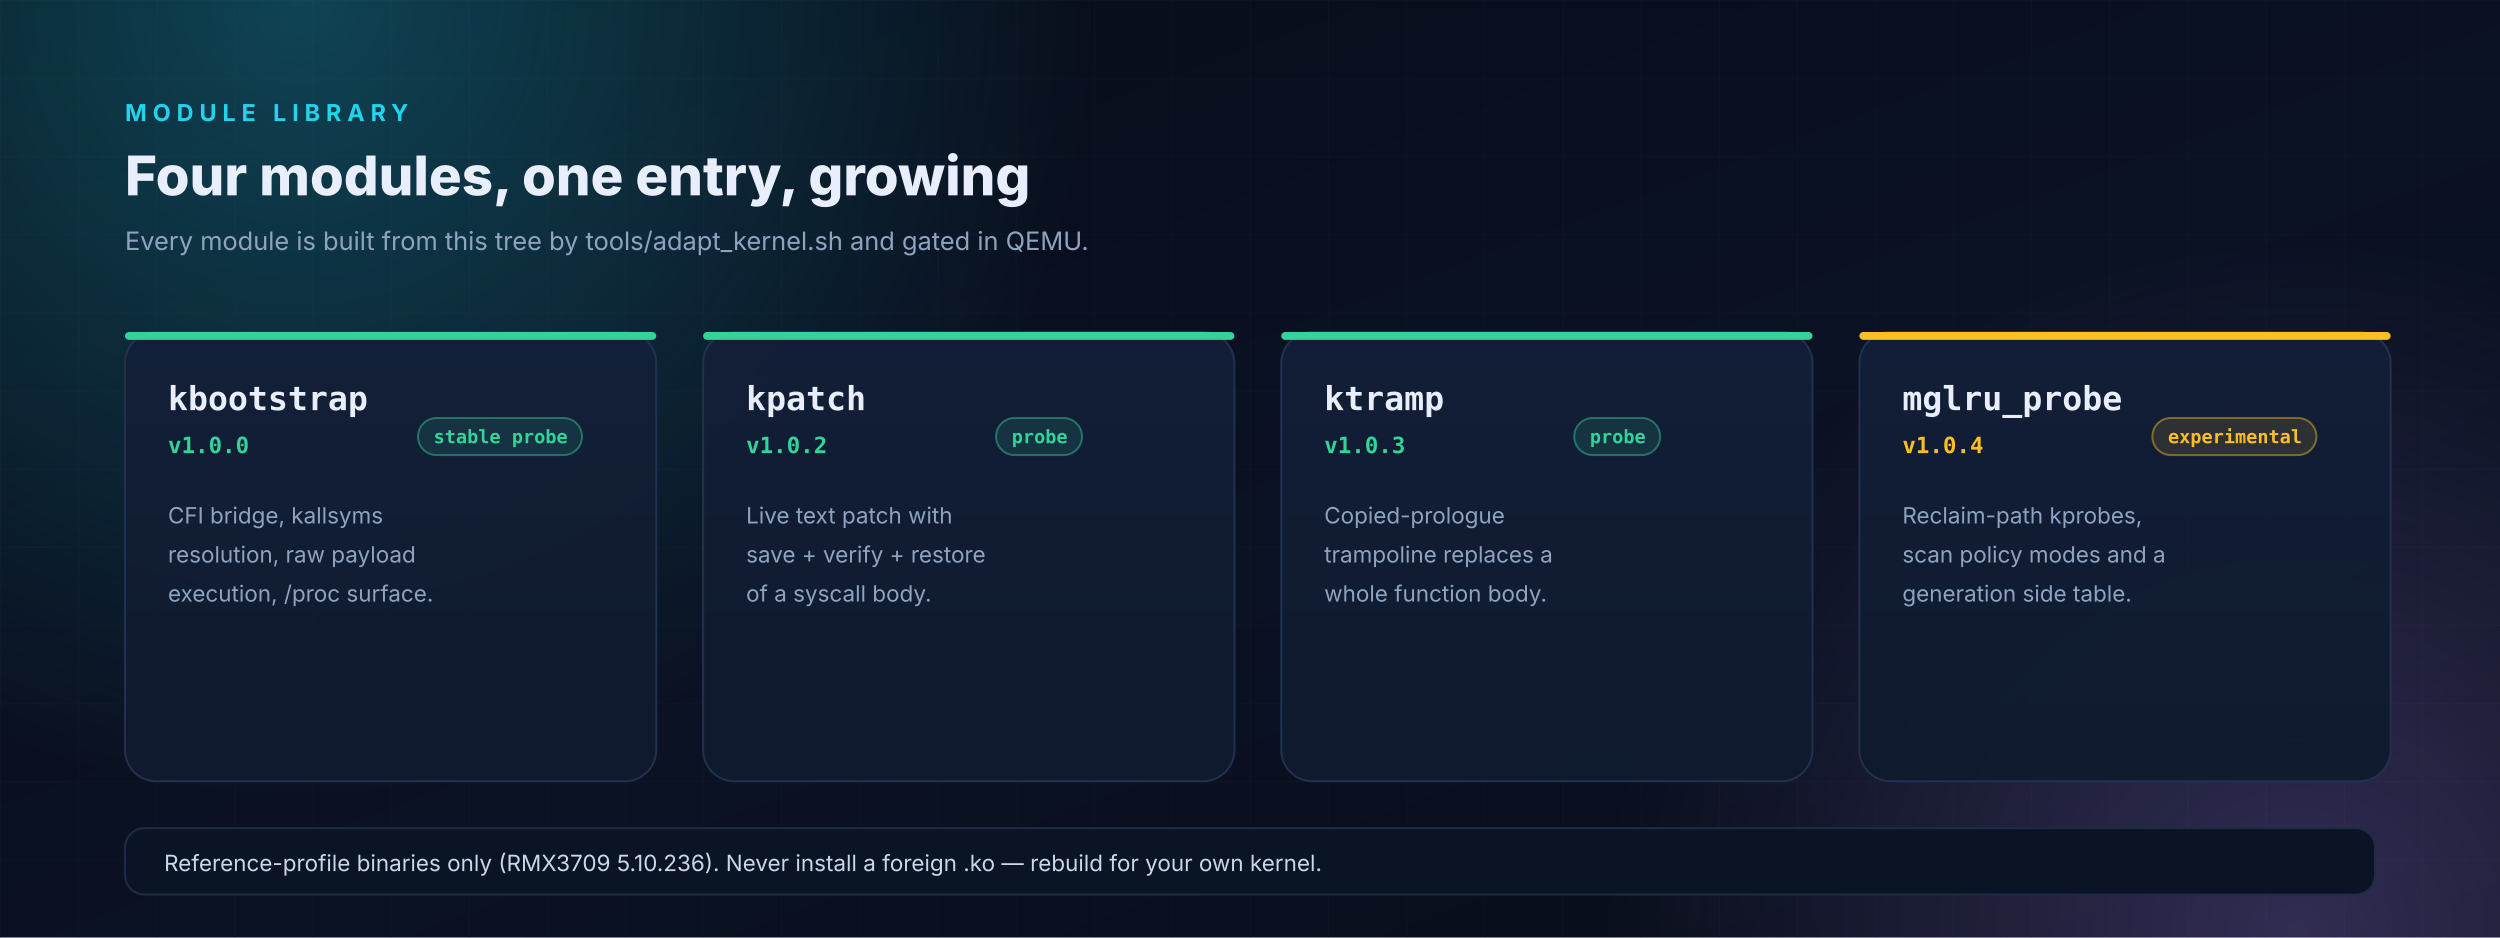
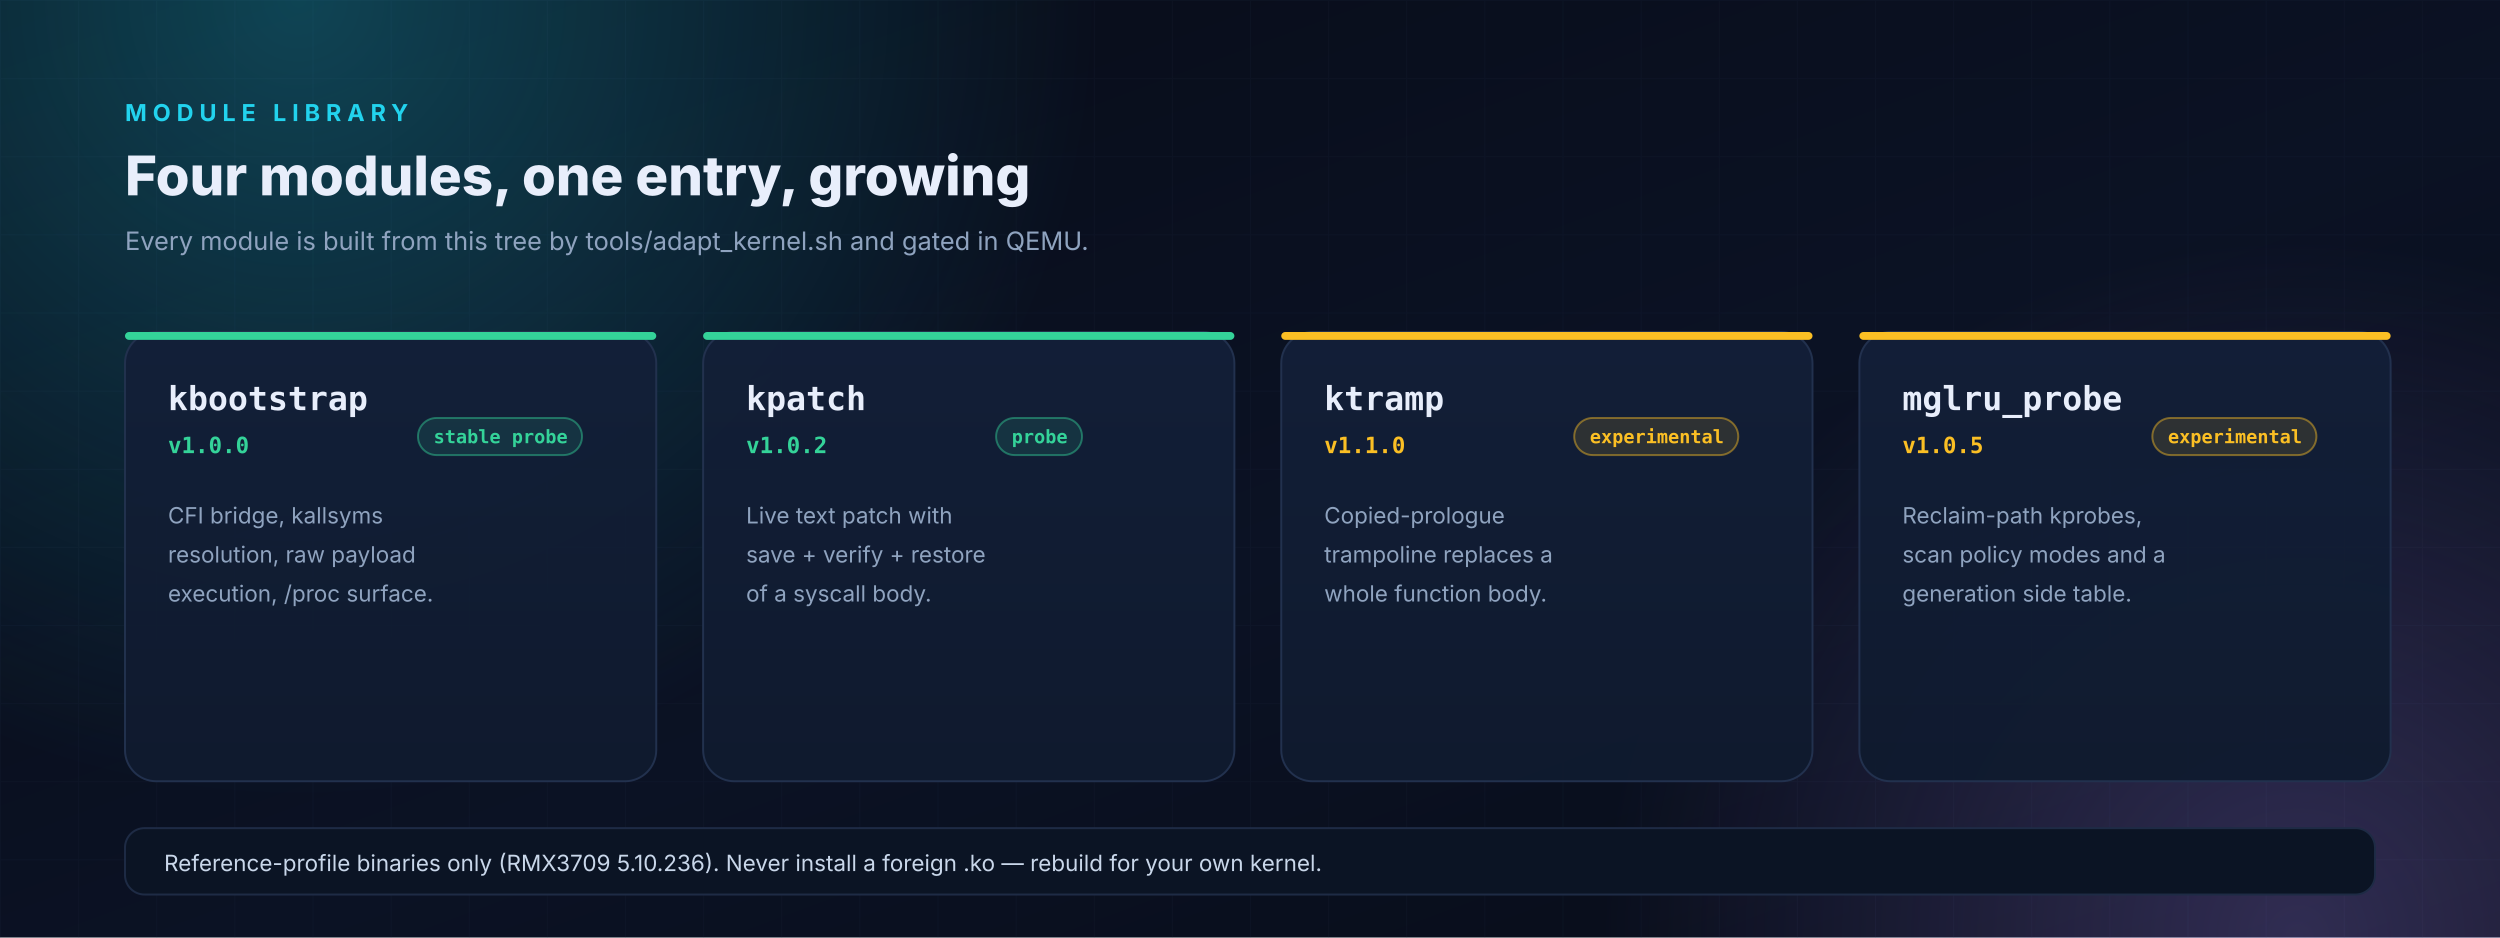
<svg xmlns="http://www.w3.org/2000/svg" width="1280" height="480" viewBox="0 0 1280 480" role="img" aria-labelledby="t d">
  <defs>
    <linearGradient id="bg" x1="0" y1="0" x2="1" y2="1">
      <stop offset="0" stop-color="#070b16" />
      <stop offset="55%" stop-color="#0b1224" />
      <stop offset="100%" stop-color="#070b16" />
    </linearGradient>
    <linearGradient id="accent" x1="0" y1="0" x2="1" y2="0">
      <stop offset="0" stop-color="#22d3ee" />
      <stop offset="100%" stop-color="#a78bfa" />
    </linearGradient>
    <linearGradient id="cardg" x1="0" y1="0" x2="0" y2="1">
      <stop offset="0" stop-color="#121f38" stop-opacity="0.95" />
      <stop offset="100%" stop-color="#0f1a2e" stop-opacity="0.95" />
    </linearGradient>
    <radialGradient id="glowc">
      <stop offset="0" stop-color="#22d3ee" stop-opacity="0.28" />
      <stop offset="100%" stop-color="#22d3ee" stop-opacity="0" />
    </radialGradient>
    <radialGradient id="glowv">
      <stop offset="0" stop-color="#a78bfa" stop-opacity="0.26" />
      <stop offset="100%" stop-color="#a78bfa" stop-opacity="0" />
    </radialGradient>
    <pattern id="grid" width="40" height="40" patternUnits="userSpaceOnUse">
      <path d="M40 0H0V40" fill="none" stroke="#1b2740" stroke-width="1" stroke-opacity="0.5" />
    </pattern>
    <marker id="arw" viewBox="0 0 10 10" refX="9" refY="5" markerWidth="7" markerHeight="7" orient="auto-start-reverse">
      <path d="M0 0 L10 5 L0 10 z" fill="#8fa3bf" />
    </marker>
    <filter id="soft" x="-20%" y="-20%" width="140%" height="140%">
      <feDropShadow dx="0" dy="6" stdDeviation="10" flood-color="#000" flood-opacity="0.35" />
    </filter>
  </defs>
  <rect width="1280" height="480" fill="url(#bg)" />
  <rect width="1280" height="480" fill="url(#grid)" opacity="0.35" />
  <circle cx="153" cy="0" r="409" fill="url(#glowc)" />
  <circle cx="1177" cy="480" r="358" fill="url(#glowv)" />
  <text x="64" y="62" font-family="'Inter','Segoe UI',Roboto,Helvetica,Arial,sans-serif" font-size="12" fill="#22d3ee" font-weight="700" letter-spacing="3">MODULE LIBRARY</text>
  <text x="64" y="100" font-family="'Inter','Segoe UI',Roboto,Helvetica,Arial,sans-serif" font-size="28" fill="#e8eefb" font-weight="800">Four modules, one entry, growing</text>
  <text x="64" y="128" font-family="'Inter','Segoe UI',Roboto,Helvetica,Arial,sans-serif" font-size="13" fill="#8fa3bf" font-weight="400">Every module is built from this tree by tools/adapt_kernel.sh and gated in QEMU.</text>
  <rect x="64" y="170" width="272" height="230" rx="16" fill="url(#cardg)" stroke="#22314e" stroke-width="1" />
  <rect x="64" y="170" width="272" height="4" rx="2" fill="#34d399" />
  <text x="86" y="210" font-family="'JetBrains Mono','SFMono-Regular',ui-monospace,Menlo,Consolas,monospace" font-size="17" fill="#e8eefb" font-weight="700">kbootstrap</text>
  <text x="86" y="232" font-family="'JetBrains Mono','SFMono-Regular',ui-monospace,Menlo,Consolas,monospace" font-size="11.5" fill="#34d399" font-weight="600">v1.0.0</text>
  <rect x="214" y="214" width="84" height="19" rx="9.5" fill="#34d399" fill-opacity="0.12" stroke="#34d399" stroke-opacity="0.45" />
  <text x="222" y="226.92" font-family="'JetBrains Mono','SFMono-Regular',ui-monospace,Menlo,Consolas,monospace" font-size="9.5" fill="#34d399" font-weight="600">stable probe</text>
  <text x="86" y="268" font-family="'Inter','Segoe UI',Roboto,Helvetica,Arial,sans-serif" font-size="11.5" fill="#8fa3bf" font-weight="400">CFI bridge, kallsyms</text>
  <text x="86" y="288" font-family="'Inter','Segoe UI',Roboto,Helvetica,Arial,sans-serif" font-size="11.5" fill="#8fa3bf" font-weight="400">resolution, raw payload</text>
  <text x="86" y="308" font-family="'Inter','Segoe UI',Roboto,Helvetica,Arial,sans-serif" font-size="11.5" fill="#8fa3bf" font-weight="400">execution, /proc surface.</text>
  <rect x="360" y="170" width="272" height="230" rx="16" fill="url(#cardg)" stroke="#22314e" stroke-width="1" />
  <rect x="360" y="170" width="272" height="4" rx="2" fill="#34d399" />
  <text x="382" y="210" font-family="'JetBrains Mono','SFMono-Regular',ui-monospace,Menlo,Consolas,monospace" font-size="17" fill="#e8eefb" font-weight="700">kpatch</text>
  <text x="382" y="232" font-family="'JetBrains Mono','SFMono-Regular',ui-monospace,Menlo,Consolas,monospace" font-size="11.5" fill="#34d399" font-weight="600">v1.0.2</text>
  <rect x="510" y="214" width="44" height="19" rx="9.5" fill="#34d399" fill-opacity="0.12" stroke="#34d399" stroke-opacity="0.45" />
  <text x="518" y="226.92" font-family="'JetBrains Mono','SFMono-Regular',ui-monospace,Menlo,Consolas,monospace" font-size="9.5" fill="#34d399" font-weight="600">probe</text>
  <text x="382" y="268" font-family="'Inter','Segoe UI',Roboto,Helvetica,Arial,sans-serif" font-size="11.5" fill="#8fa3bf" font-weight="400">Live text patch with</text>
  <text x="382" y="288" font-family="'Inter','Segoe UI',Roboto,Helvetica,Arial,sans-serif" font-size="11.5" fill="#8fa3bf" font-weight="400">save + verify + restore</text>
  <text x="382" y="308" font-family="'Inter','Segoe UI',Roboto,Helvetica,Arial,sans-serif" font-size="11.5" fill="#8fa3bf" font-weight="400">of a syscall body.</text>
  <rect x="656" y="170" width="272" height="230" rx="16" fill="url(#cardg)" stroke="#22314e" stroke-width="1" />
-   <rect x="656" y="170" width="272" height="4" rx="2" fill="#34d399" />
+   <rect x="656" y="170" width="272" height="4" rx="2" fill="#fbbf24" />
  <text x="678" y="210" font-family="'JetBrains Mono','SFMono-Regular',ui-monospace,Menlo,Consolas,monospace" font-size="17" fill="#e8eefb" font-weight="700">ktramp</text>
-   <text x="678" y="232" font-family="'JetBrains Mono','SFMono-Regular',ui-monospace,Menlo,Consolas,monospace" font-size="11.5" fill="#34d399" font-weight="600">v1.0.3</text>
-   <rect x="806" y="214" width="44" height="19" rx="9.5" fill="#34d399" fill-opacity="0.12" stroke="#34d399" stroke-opacity="0.45" />
-   <text x="814" y="226.92" font-family="'JetBrains Mono','SFMono-Regular',ui-monospace,Menlo,Consolas,monospace" font-size="9.5" fill="#34d399" font-weight="600">probe</text>
+   <text x="678" y="232" font-family="'JetBrains Mono','SFMono-Regular',ui-monospace,Menlo,Consolas,monospace" font-size="11.5" fill="#fbbf24" font-weight="600">v1.1.0</text>
+   <rect x="806" y="214" width="84" height="19" rx="9.5" fill="#fbbf24" fill-opacity="0.12" stroke="#fbbf24" stroke-opacity="0.45" />
+   <text x="814" y="226.92" font-family="'JetBrains Mono','SFMono-Regular',ui-monospace,Menlo,Consolas,monospace" font-size="9.5" fill="#fbbf24" font-weight="600">experimental</text>
  <text x="678" y="268" font-family="'Inter','Segoe UI',Roboto,Helvetica,Arial,sans-serif" font-size="11.5" fill="#8fa3bf" font-weight="400">Copied-prologue</text>
  <text x="678" y="288" font-family="'Inter','Segoe UI',Roboto,Helvetica,Arial,sans-serif" font-size="11.5" fill="#8fa3bf" font-weight="400">trampoline replaces a</text>
  <text x="678" y="308" font-family="'Inter','Segoe UI',Roboto,Helvetica,Arial,sans-serif" font-size="11.5" fill="#8fa3bf" font-weight="400">whole function body.</text>
  <rect x="952" y="170" width="272" height="230" rx="16" fill="url(#cardg)" stroke="#22314e" stroke-width="1" />
  <rect x="952" y="170" width="272" height="4" rx="2" fill="#fbbf24" />
  <text x="974" y="210" font-family="'JetBrains Mono','SFMono-Regular',ui-monospace,Menlo,Consolas,monospace" font-size="17" fill="#e8eefb" font-weight="700">mglru_probe</text>
-   <text x="974" y="232" font-family="'JetBrains Mono','SFMono-Regular',ui-monospace,Menlo,Consolas,monospace" font-size="11.5" fill="#fbbf24" font-weight="600">v1.0.4</text>
+   <text x="974" y="232" font-family="'JetBrains Mono','SFMono-Regular',ui-monospace,Menlo,Consolas,monospace" font-size="11.5" fill="#fbbf24" font-weight="600">v1.0.5</text>
  <rect x="1102" y="214" width="84" height="19" rx="9.5" fill="#fbbf24" fill-opacity="0.12" stroke="#fbbf24" stroke-opacity="0.45" />
  <text x="1110" y="226.92" font-family="'JetBrains Mono','SFMono-Regular',ui-monospace,Menlo,Consolas,monospace" font-size="9.5" fill="#fbbf24" font-weight="600">experimental</text>
  <text x="974" y="268" font-family="'Inter','Segoe UI',Roboto,Helvetica,Arial,sans-serif" font-size="11.5" fill="#8fa3bf" font-weight="400">Reclaim-path kprobes,</text>
  <text x="974" y="288" font-family="'Inter','Segoe UI',Roboto,Helvetica,Arial,sans-serif" font-size="11.5" fill="#8fa3bf" font-weight="400">scan policy modes and a</text>
  <text x="974" y="308" font-family="'Inter','Segoe UI',Roboto,Helvetica,Arial,sans-serif" font-size="11.5" fill="#8fa3bf" font-weight="400">generation side table.</text>
  <rect x="64" y="424" width="1152" height="34" rx="10" fill="#0b1424" stroke="#1e2b45" stroke-width="1" />
  <text x="84" y="446" font-family="'Inter','Segoe UI',Roboto,Helvetica,Arial,sans-serif" font-size="11.5" fill="#c9d7ea" font-weight="400">Reference-profile binaries only (RMX3709 5.10.236). Never install a foreign .ko — rebuild for your own kernel.</text>
</svg>
